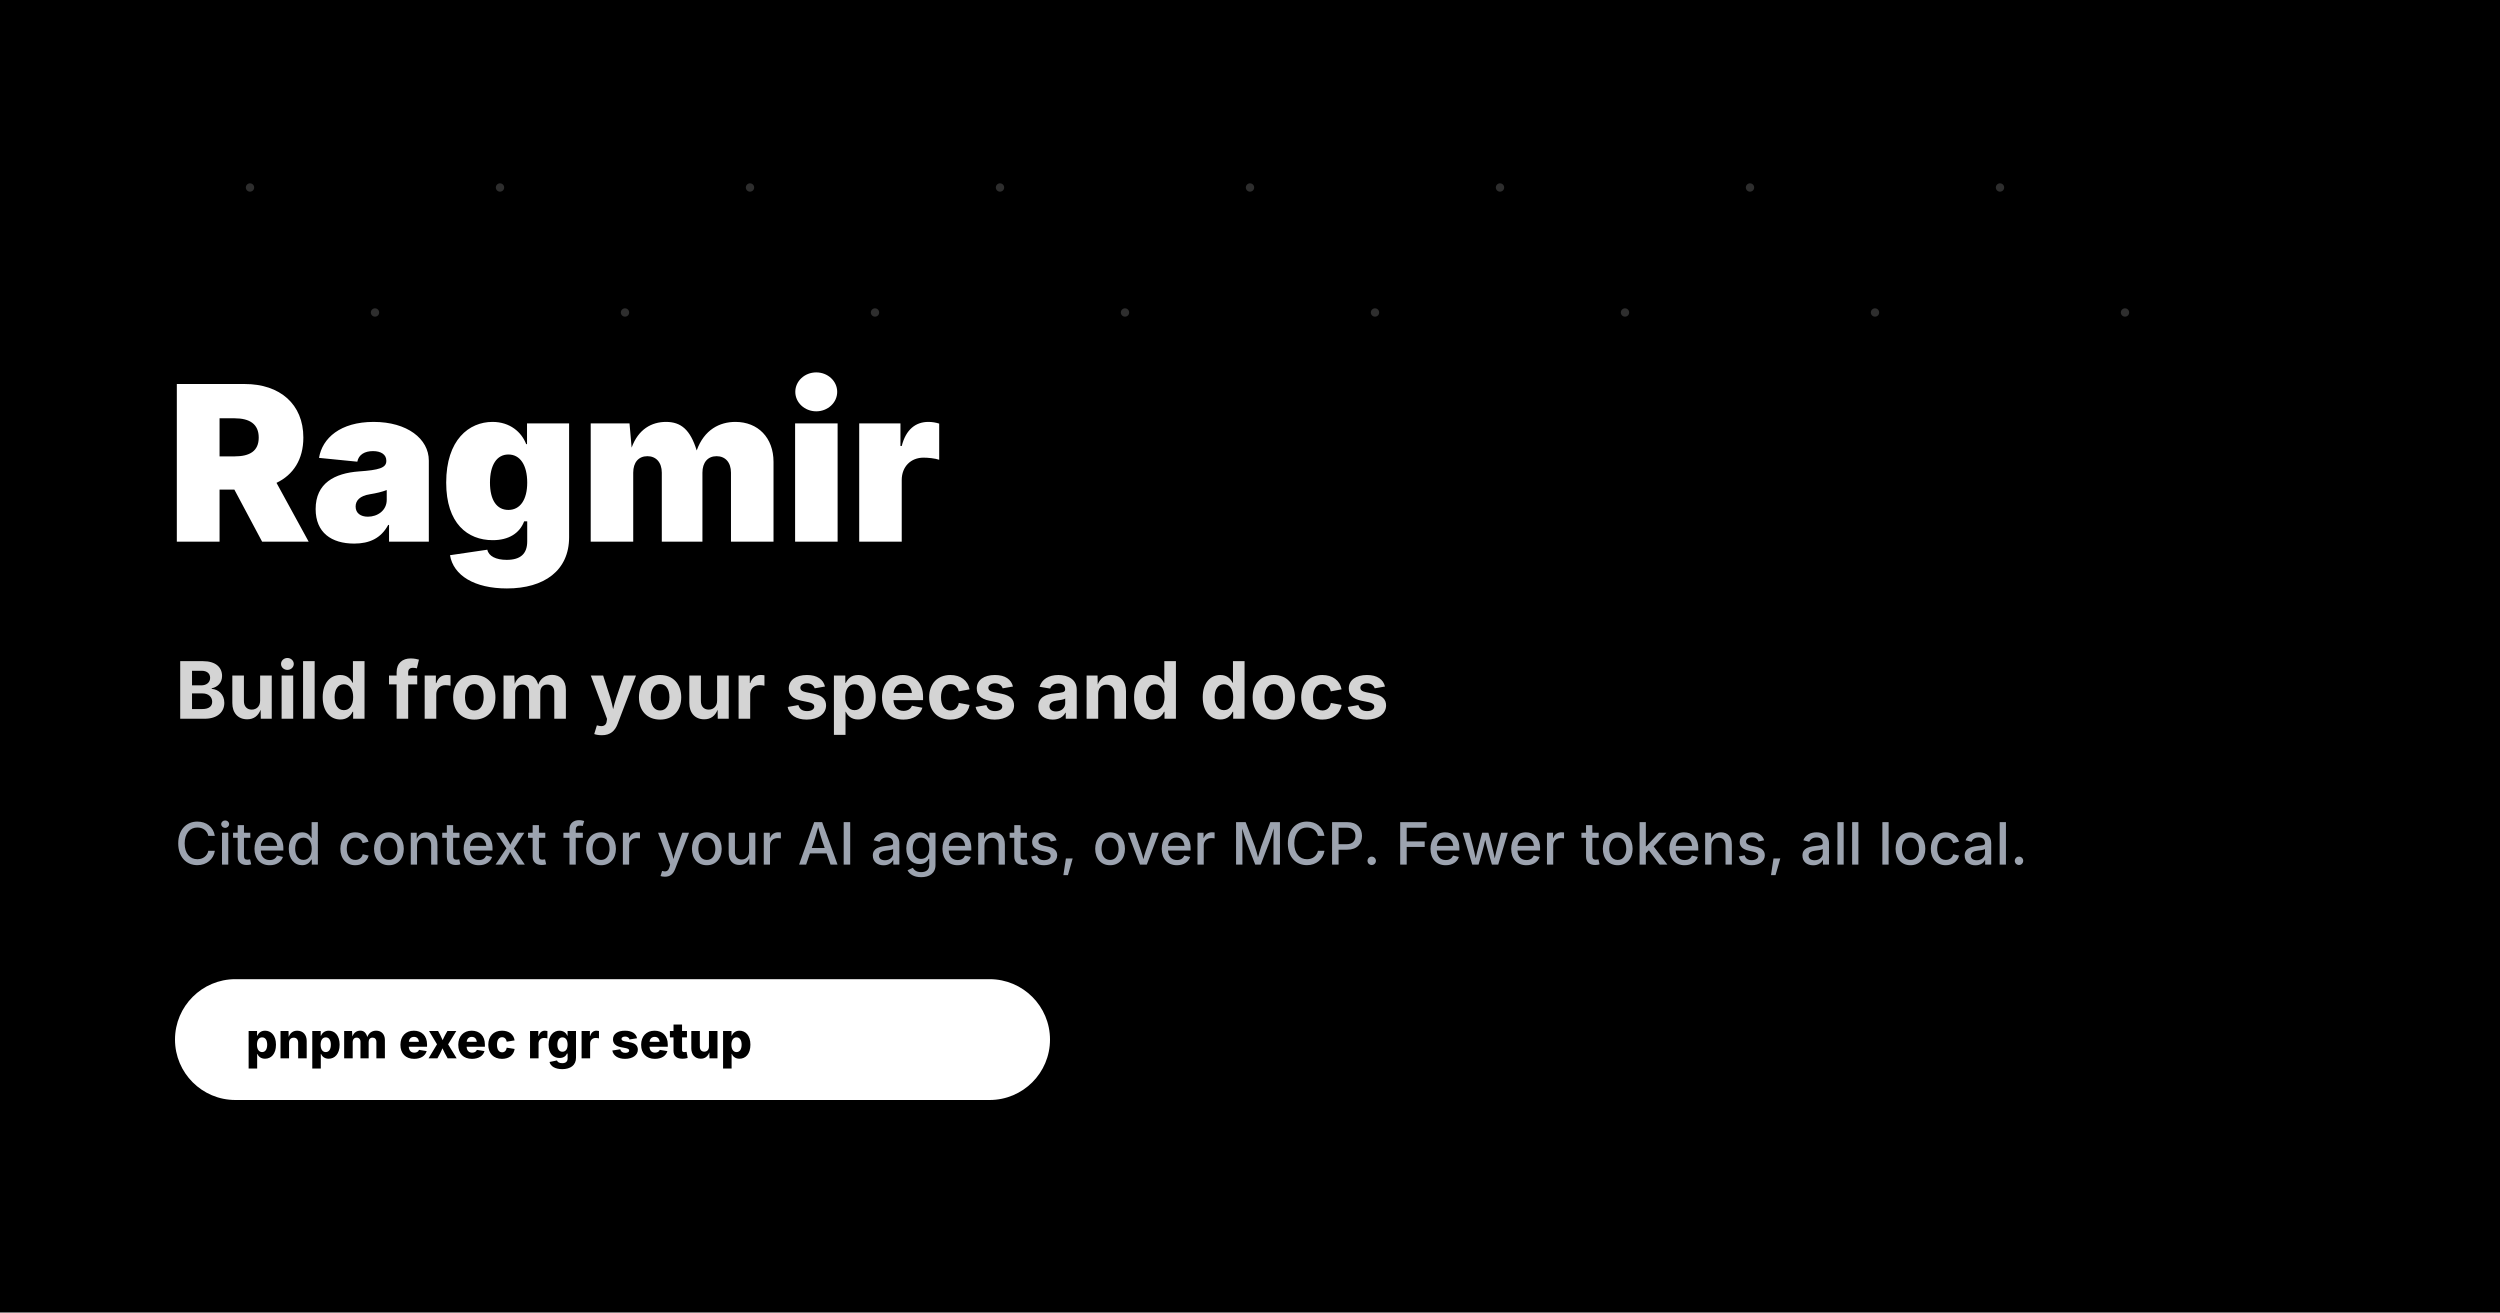
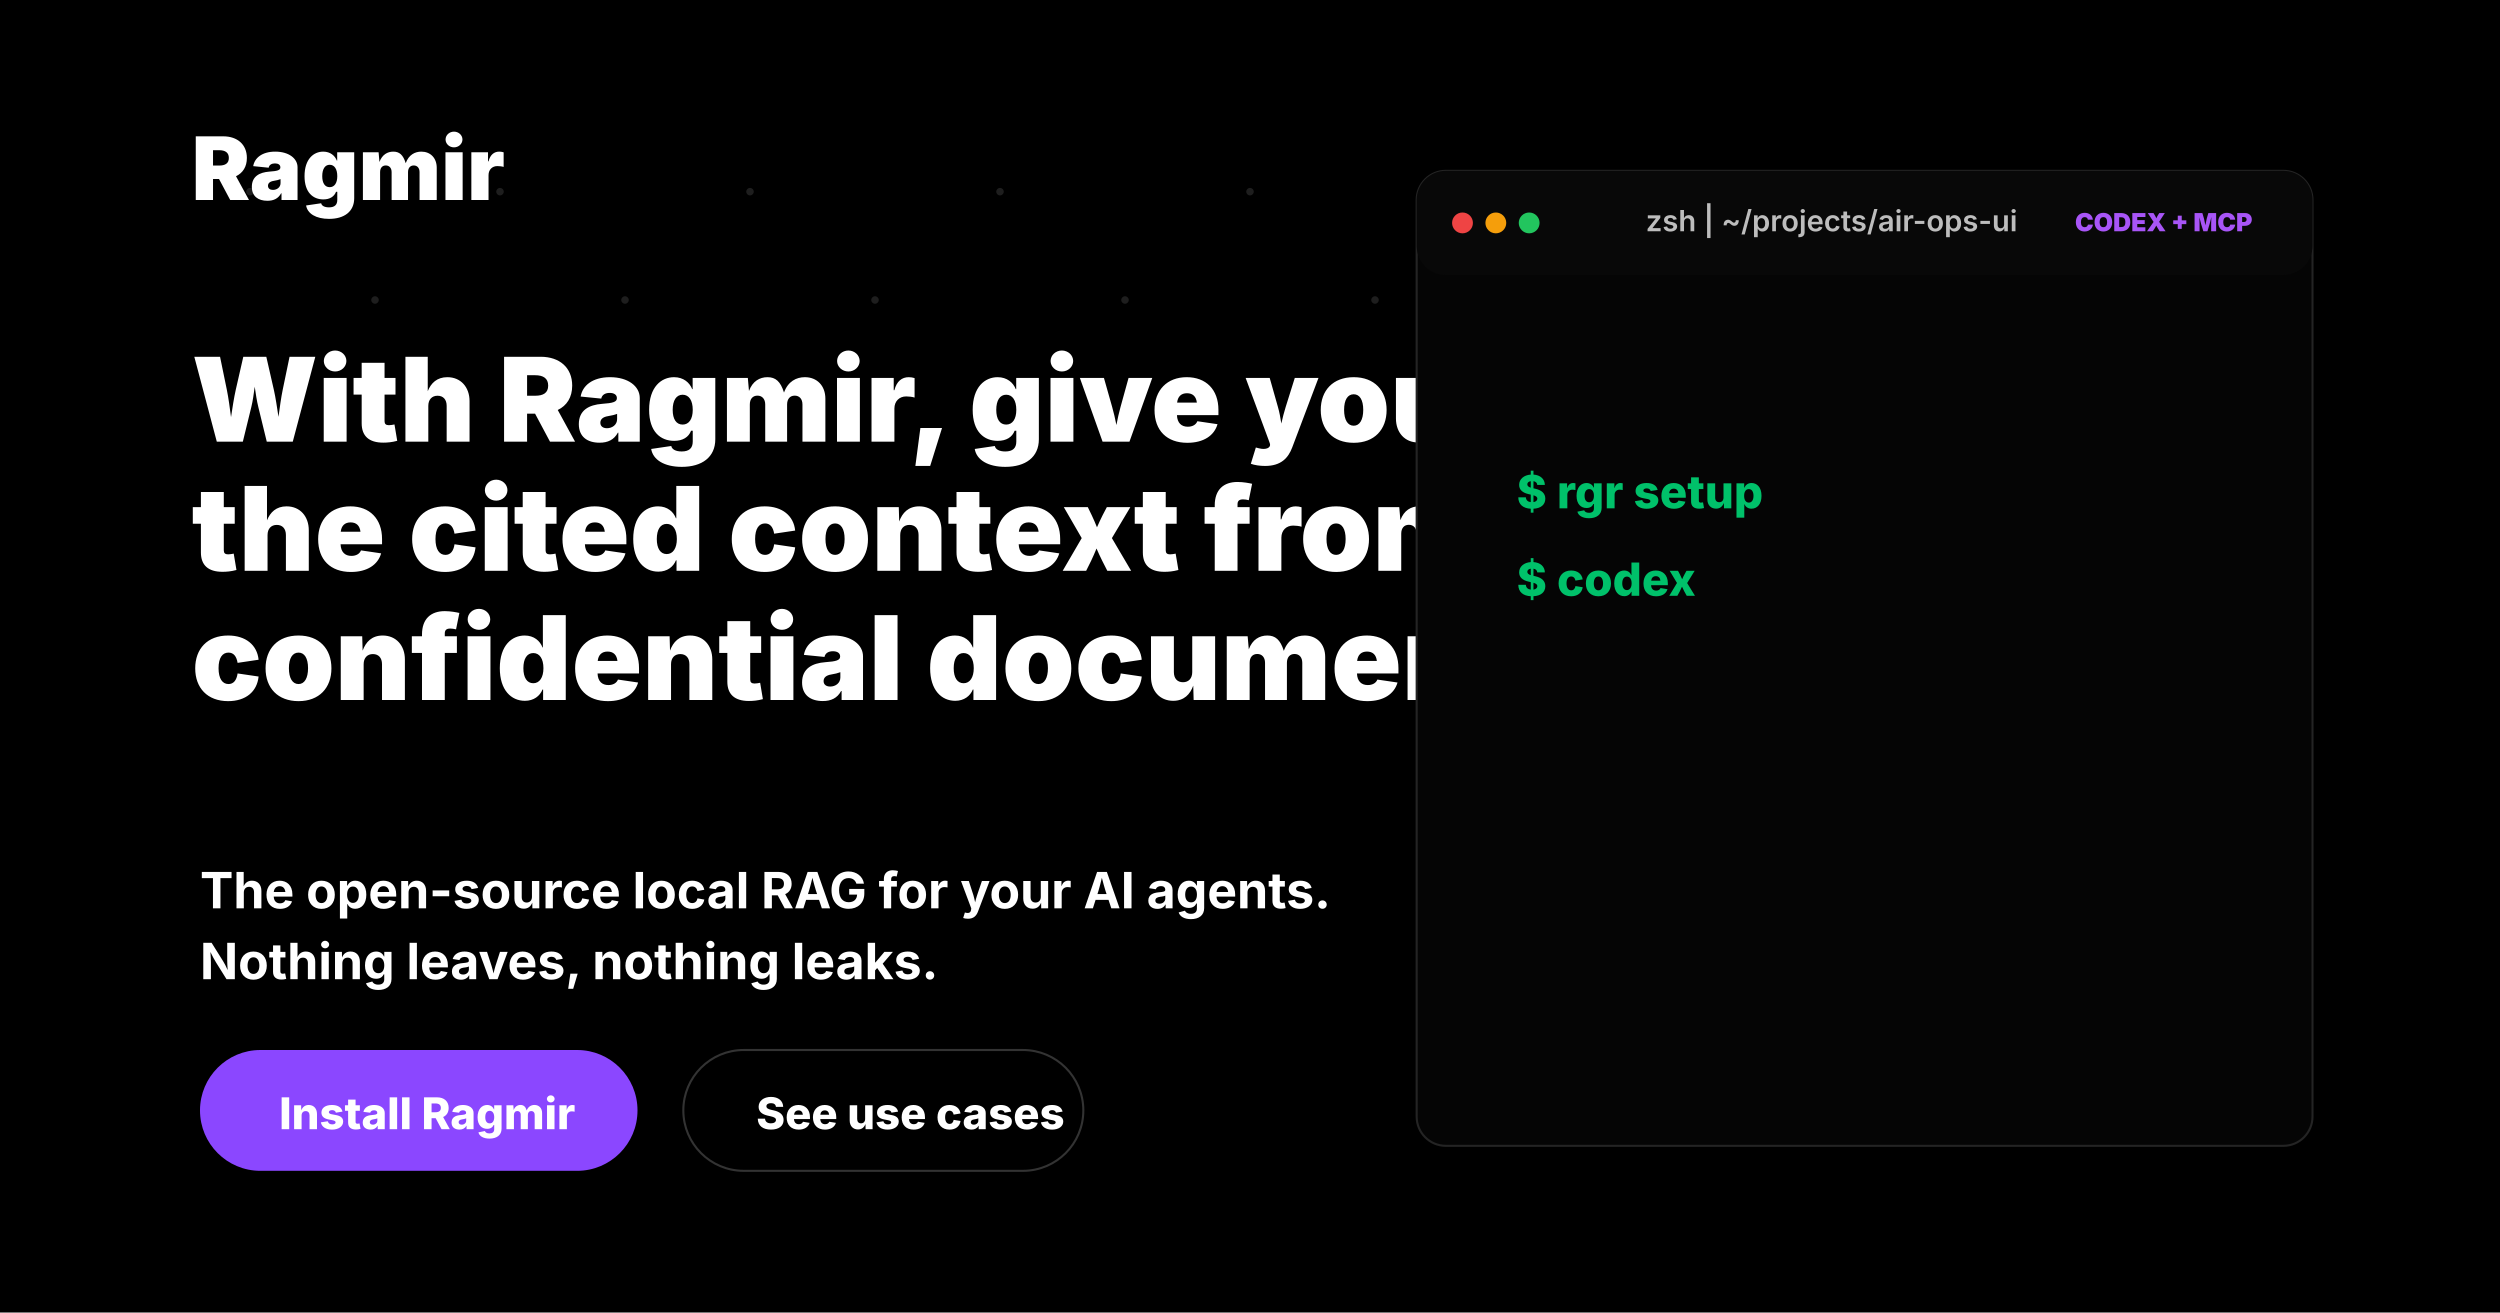
<svg xmlns="http://www.w3.org/2000/svg" viewBox="0 0 1200 630" role="img" aria-labelledby="title desc">
  <rect width="1200" height="630" fill="#000000" />
-   <g fill="#ffffff" opacity="0.18">
-     <circle cx="120" cy="90" r="2" />
-     <circle cx="180" cy="150" r="2" />
-     <circle cx="240" cy="90" r="2" />
-     <circle cx="300" cy="150" r="2" />
-     <circle cx="360" cy="90" r="2" />
-     <circle cx="420" cy="150" r="2" />
-     <circle cx="480" cy="90" r="2" />
-     <circle cx="540" cy="150" r="2" />
-     <circle cx="600" cy="90" r="2" />
-     <circle cx="660" cy="150" r="2" />
-     <circle cx="720" cy="90" r="2" />
-     <circle cx="780" cy="150" r="2" />
-     <circle cx="840" cy="90" r="2" />
-     <circle cx="900" cy="150" r="2" />
-     <circle cx="960" cy="90" r="2" />
-     <circle cx="1020" cy="150" r="2" />
+   <g fill="#ffffff" opacity="0.12">
+     <circle cx="120" cy="92" r="1.8" />
+     <circle cx="180" cy="144" r="1.8" />
+     <circle cx="240" cy="92" r="1.8" />
+     <circle cx="300" cy="144" r="1.8" />
+     <circle cx="360" cy="92" r="1.8" />
+     <circle cx="420" cy="144" r="1.8" />
+     <circle cx="480" cy="92" r="1.8" />
+     <circle cx="540" cy="144" r="1.8" />
+     <circle cx="600" cy="92" r="1.8" />
+     <circle cx="660" cy="144" r="1.8" />
+     <circle cx="720" cy="92" r="1.8" />
+     <circle cx="780" cy="144" r="1.8" />
+     <circle cx="840" cy="92" r="1.8" />
+     <circle cx="900" cy="144" r="1.8" />
+     <circle cx="960" cy="92" r="1.8" />
+     <circle cx="1020" cy="144" r="1.8" />
+     <circle cx="1080" cy="92" r="1.8" />
  </g>
-   <text x="80" y="260" fill="#ffffff" font-family="Inter, Arial, sans-serif" font-size="104" font-weight="900">Ragmir</text>
-   <text x="84" y="345" fill="#d4d4d4" font-family="Inter, Arial, sans-serif" font-size="38" font-weight="700">Build from your specs and docs</text>
-   <text x="84" y="415" fill="#9ca3af" font-family="Inter, Arial, sans-serif" font-size="28" font-weight="500">Cited context for your AI agents, over MCP. Fewer tokens, all local.</text>
-   <rect x="84" y="470" width="420" height="58" rx="29" fill="#ffffff" />
-   <text x="118" y="508" fill="#000000" font-family="Inter, Arial, sans-serif" font-size="24" font-weight="800">pnpm exec rgr setup</text>
+   <text x="92" y="96" fill="#ffffff" font-family="Inter, Arial, sans-serif" font-size="42" font-weight="900">Ragmir</text>
+   <text x="92" y="212" fill="#ffffff" font-family="Inter, Arial, sans-serif" font-size="56" font-weight="900">
+     <tspan x="92" dy="0">With Ragmir, give your agents</tspan>
+     <tspan x="92" dy="62">the cited context from your</tspan>
+     <tspan x="92" dy="62">confidential documents.</tspan>
+   </text>
+   <text x="96" y="436" fill="#ffffff" font-family="Inter, Arial, sans-serif" font-size="24" font-weight="700">
+     <tspan x="96" dy="0">The open-source local RAG for your AI agents.</tspan>
+     <tspan x="96" dy="34">Nothing leaves, nothing leaks.</tspan>
+   </text>
+   <rect x="96" y="504" width="210" height="58" rx="29" fill="#8b47ff" />
+   <text x="134" y="542" fill="#ffffff" font-family="Inter, Arial, sans-serif" font-size="21" font-weight="800">Install Ragmir</text>
+   <rect x="328" y="504" width="192" height="58" rx="29" fill="#000000" stroke="#333333" />
+   <text x="363" y="542" fill="#ffffff" font-family="Inter, Arial, sans-serif" font-size="21" font-weight="800">See use cases</text>
+   <rect x="680" y="82" width="430" height="468" rx="14" fill="#050505" stroke="#242424" />
+   <rect x="680" y="82" width="430" height="50" rx="14" fill="#080808" />
+   <circle cx="702" cy="107" r="5" fill="#ef4444" />
+   <circle cx="718" cy="107" r="5" fill="#f59e0b" />
+   <circle cx="734" cy="107" r="5" fill="#22c55e" />
+   <text x="790" y="111" fill="#bdbdbd" font-family="Inter, Arial, sans-serif" font-size="14" font-weight="600">zsh | ~/projects/air-ops-ui</text>
+   <text x="996" y="111" fill="#a855f7" font-family="Inter, Arial, sans-serif" font-size="12" font-weight="900">CODEX + MCP</text>
+   <text x="728" y="244" fill="#00c16a" font-family="Inter, Arial, sans-serif" font-size="22" font-weight="800">$ rgr setup</text>
+   <text x="728" y="286" fill="#00c16a" font-family="Inter, Arial, sans-serif" font-size="22" font-weight="800">$ codex</text>
</svg>
